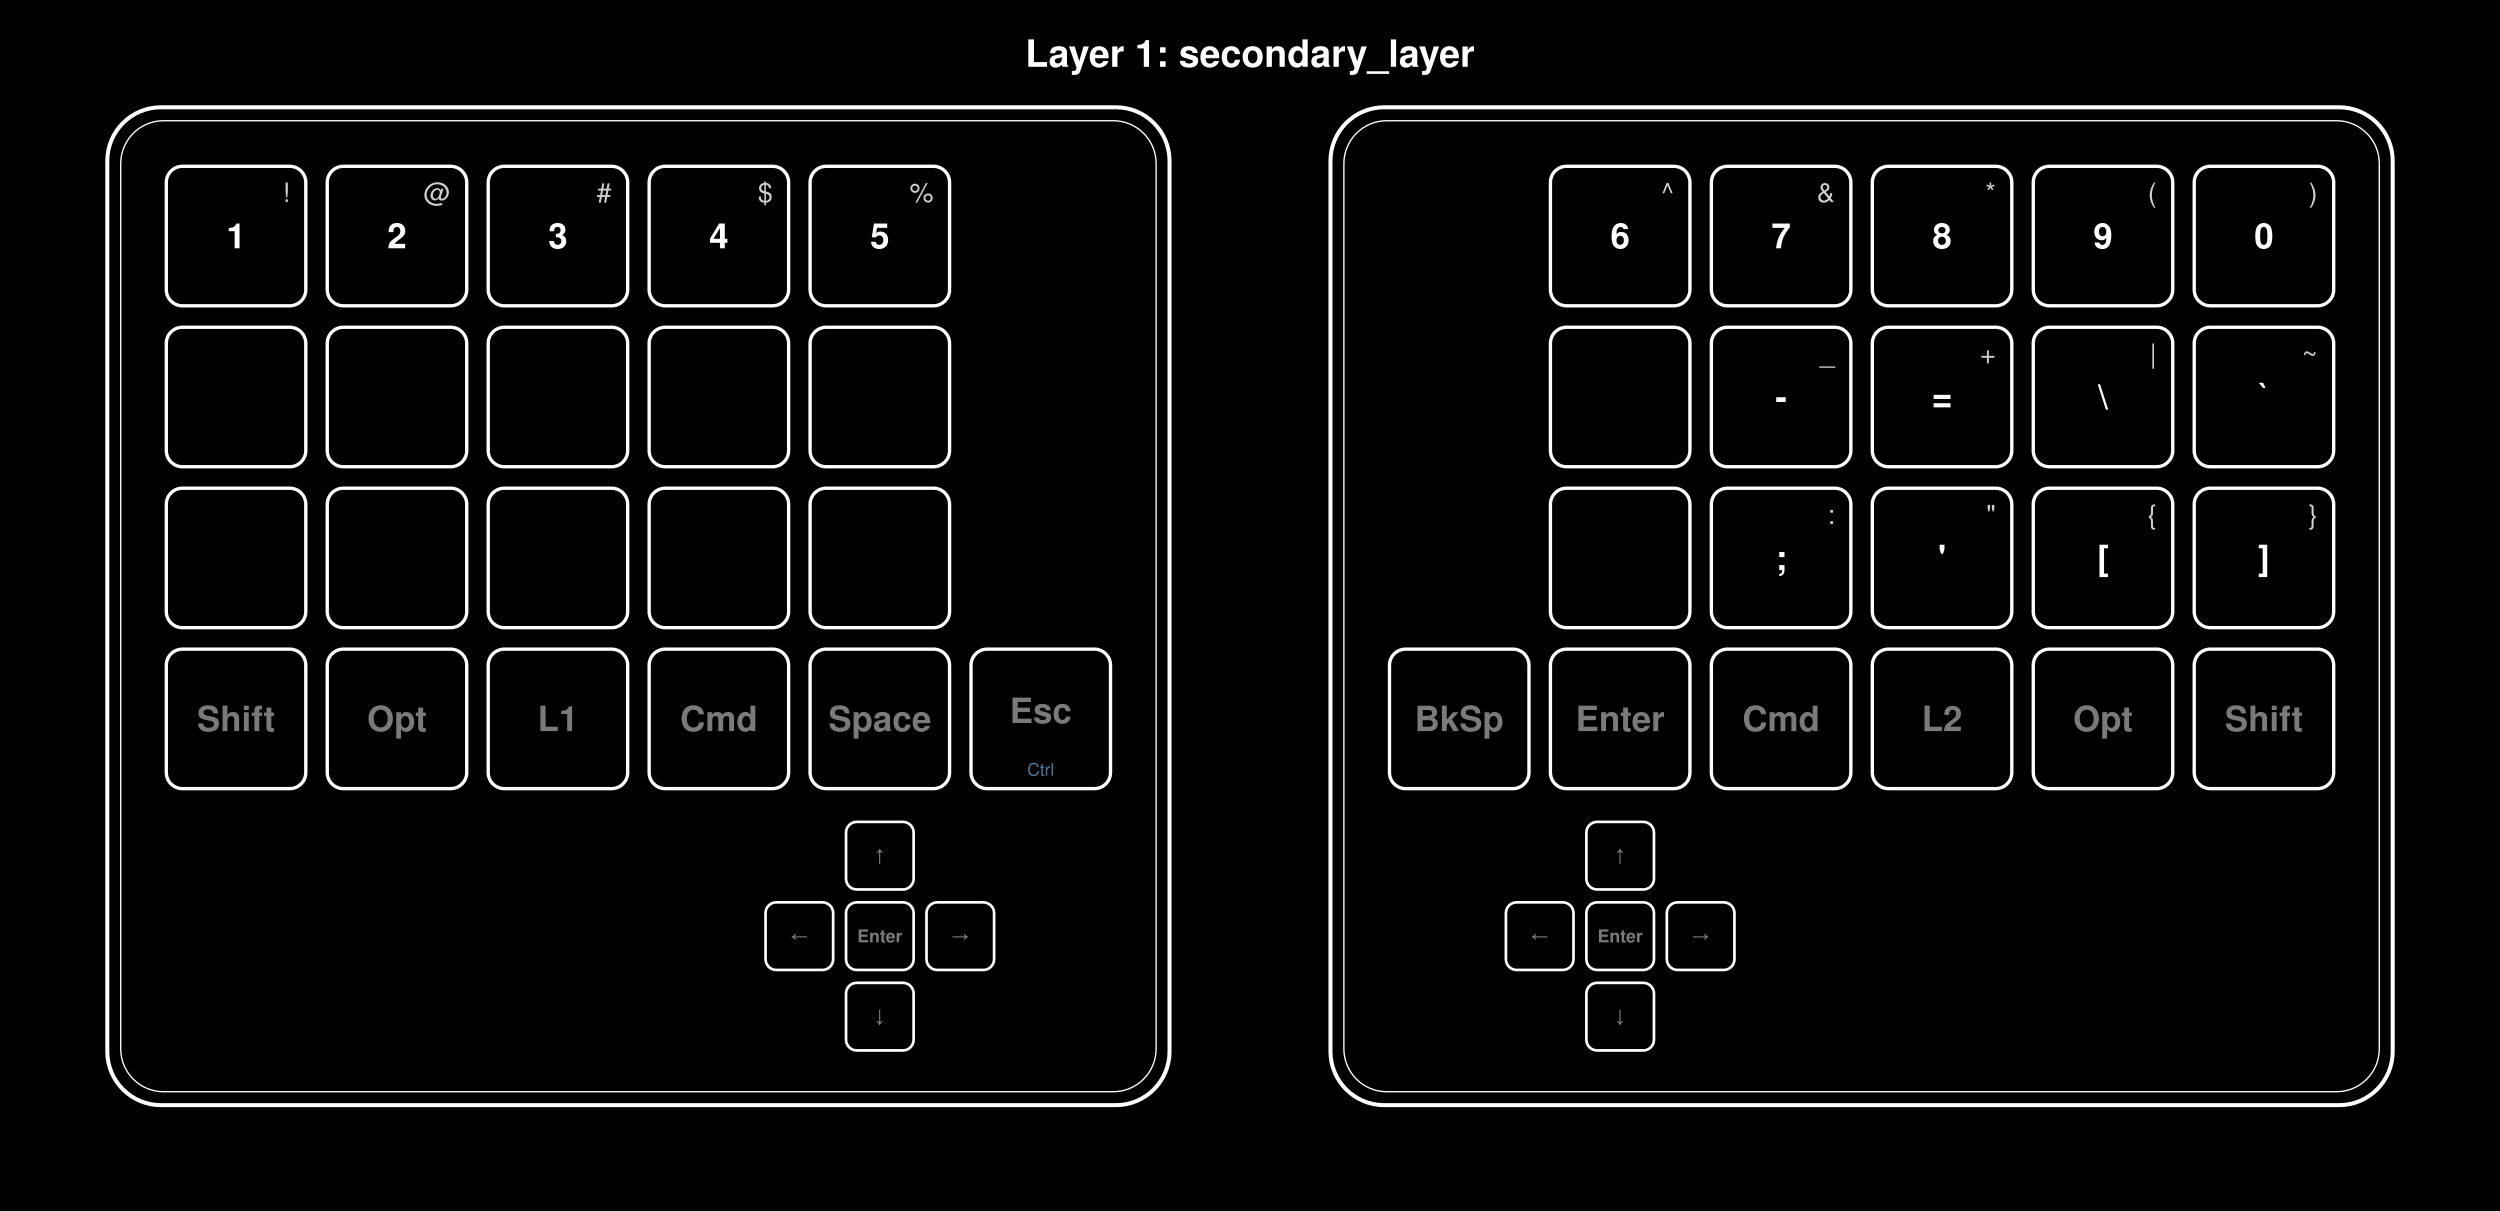
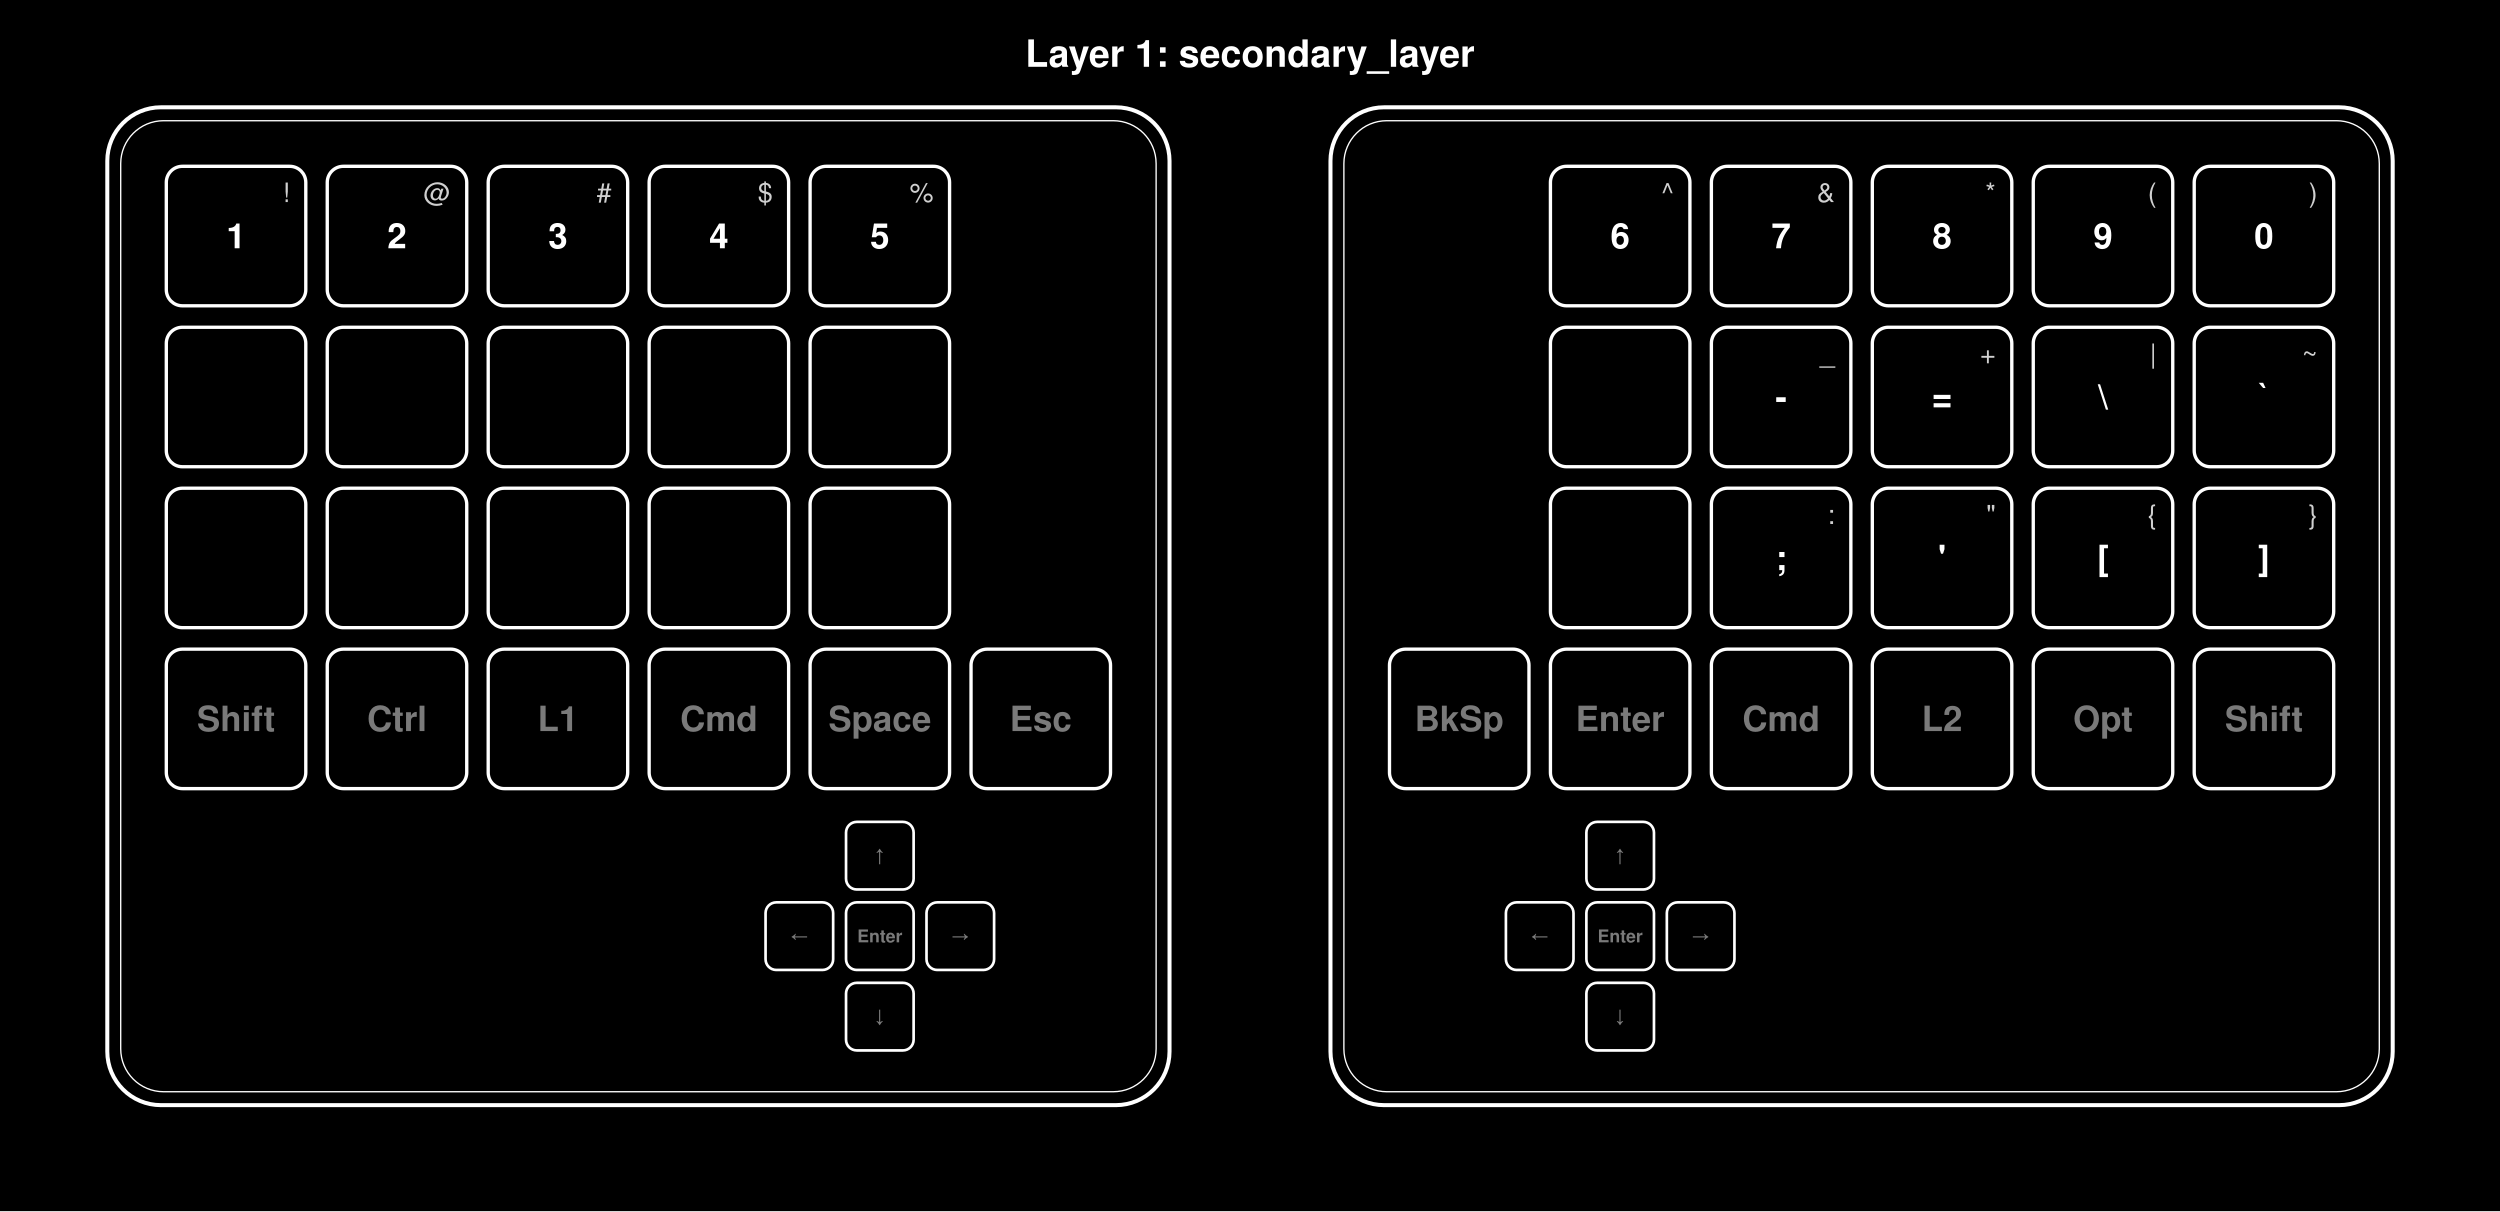
<svg xmlns="http://www.w3.org/2000/svg" width="1864" height="903" viewBox="0 0 1864 903">
  <rect width="1864" height="903" fill="#000000" />
  <g id="body">
    <rect x="80.0" y="80.0" width="792.0" height="744.0" rx="40" fill="none" stroke="#ffffff" stroke-width="3" />
    <rect x="90.0" y="90.0" width="772.0" height="724.0" rx="32" fill="none" stroke="#ffffff" stroke-width="1" />
    <rect x="992.0" y="80.0" width="792.0" height="744.0" rx="40" fill="none" stroke="#ffffff" stroke-width="3" />
    <rect x="1002.0" y="90.0" width="772.0" height="724.0" rx="32" fill="none" stroke="#ffffff" stroke-width="1" />
  </g>
  <g id="keys">
    <rect x="124.0" y="124.0" width="104.0" height="104.0" rx="12" fill="none" stroke="#ffffff" stroke-width="2.5" id="key-0" />
    <rect x="244.0" y="124.0" width="104.0" height="104.0" rx="12" fill="none" stroke="#ffffff" stroke-width="2.5" id="key-1" />
    <rect x="364.0" y="124.0" width="104.0" height="104.0" rx="12" fill="none" stroke="#ffffff" stroke-width="2.5" id="key-2" />
    <rect x="484.0" y="124.0" width="104.0" height="104.0" rx="12" fill="none" stroke="#ffffff" stroke-width="2.5" id="key-3" />
    <rect x="604.0" y="124.0" width="104.0" height="104.0" rx="12" fill="none" stroke="#ffffff" stroke-width="2.5" id="key-4" />
    <rect x="1156.0" y="124.0" width="104.0" height="104.0" rx="12" fill="none" stroke="#ffffff" stroke-width="2.5" id="key-5" />
    <rect x="1276.0" y="124.0" width="104.0" height="104.0" rx="12" fill="none" stroke="#ffffff" stroke-width="2.5" id="key-6" />
    <rect x="1396.0" y="124.0" width="104.0" height="104.0" rx="12" fill="none" stroke="#ffffff" stroke-width="2.5" id="key-7" />
    <rect x="1516.0" y="124.0" width="104.0" height="104.0" rx="12" fill="none" stroke="#ffffff" stroke-width="2.5" id="key-8" />
    <rect x="1636.0" y="124.0" width="104.0" height="104.0" rx="12" fill="none" stroke="#ffffff" stroke-width="2.5" id="key-9" />
    <rect x="124.0" y="244.0" width="104.0" height="104.0" rx="12" fill="none" stroke="#ffffff" stroke-width="2.5" id="key-10" />
    <rect x="244.0" y="244.0" width="104.0" height="104.0" rx="12" fill="none" stroke="#ffffff" stroke-width="2.5" id="key-11" />
    <rect x="364.0" y="244.0" width="104.0" height="104.0" rx="12" fill="none" stroke="#ffffff" stroke-width="2.5" id="key-12" />
    <rect x="484.0" y="244.0" width="104.0" height="104.0" rx="12" fill="none" stroke="#ffffff" stroke-width="2.5" id="key-13" />
    <rect x="604.0" y="244.0" width="104.0" height="104.0" rx="12" fill="none" stroke="#ffffff" stroke-width="2.5" id="key-14" />
    <rect x="1156.0" y="244.0" width="104.0" height="104.0" rx="12" fill="none" stroke="#ffffff" stroke-width="2.5" id="key-15" />
    <rect x="1276.0" y="244.0" width="104.0" height="104.0" rx="12" fill="none" stroke="#ffffff" stroke-width="2.5" id="key-16" />
    <rect x="1396.0" y="244.0" width="104.0" height="104.0" rx="12" fill="none" stroke="#ffffff" stroke-width="2.5" id="key-17" />
    <rect x="1516.0" y="244.0" width="104.0" height="104.0" rx="12" fill="none" stroke="#ffffff" stroke-width="2.5" id="key-18" />
    <rect x="1636.0" y="244.0" width="104.0" height="104.0" rx="12" fill="none" stroke="#ffffff" stroke-width="2.5" id="key-19" />
    <rect x="124.0" y="364.0" width="104.0" height="104.0" rx="12" fill="none" stroke="#ffffff" stroke-width="2.5" id="key-20" />
    <rect x="244.0" y="364.0" width="104.0" height="104.0" rx="12" fill="none" stroke="#ffffff" stroke-width="2.5" id="key-21" />
    <rect x="364.0" y="364.0" width="104.0" height="104.0" rx="12" fill="none" stroke="#ffffff" stroke-width="2.5" id="key-22" />
    <rect x="484.0" y="364.0" width="104.0" height="104.0" rx="12" fill="none" stroke="#ffffff" stroke-width="2.5" id="key-23" />
    <rect x="604.0" y="364.0" width="104.0" height="104.0" rx="12" fill="none" stroke="#ffffff" stroke-width="2.5" id="key-24" />
    <rect x="1156.0" y="364.0" width="104.0" height="104.0" rx="12" fill="none" stroke="#ffffff" stroke-width="2.5" id="key-25" />
    <rect x="1276.0" y="364.0" width="104.0" height="104.0" rx="12" fill="none" stroke="#ffffff" stroke-width="2.5" id="key-26" />
    <rect x="1396.0" y="364.0" width="104.0" height="104.0" rx="12" fill="none" stroke="#ffffff" stroke-width="2.5" id="key-27" />
    <rect x="1516.0" y="364.0" width="104.0" height="104.0" rx="12" fill="none" stroke="#ffffff" stroke-width="2.5" id="key-28" />
    <rect x="1636.0" y="364.0" width="104.0" height="104.0" rx="12" fill="none" stroke="#ffffff" stroke-width="2.5" id="key-29" />
    <rect x="124.0" y="484.0" width="104.0" height="104.0" rx="12" fill="none" stroke="#ffffff" stroke-width="2.5" id="key-30" />
    <rect x="244.0" y="484.0" width="104.0" height="104.0" rx="12" fill="none" stroke="#ffffff" stroke-width="2.5" id="key-31" />
    <rect x="364.0" y="484.0" width="104.0" height="104.0" rx="12" fill="none" stroke="#ffffff" stroke-width="2.5" id="key-32" />
    <rect x="484.0" y="484.0" width="104.0" height="104.0" rx="12" fill="none" stroke="#ffffff" stroke-width="2.5" id="key-33" />
    <rect x="604.0" y="484.0" width="104.0" height="104.0" rx="12" fill="none" stroke="#ffffff" stroke-width="2.5" id="key-34" />
    <rect x="724.0" y="484.0" width="104.0" height="104.0" rx="12" fill="none" stroke="#ffffff" stroke-width="2.5" id="key-35" />
    <rect x="1036.0" y="484.0" width="104.0" height="104.0" rx="12" fill="none" stroke="#ffffff" stroke-width="2.5" id="key-36" />
    <rect x="1156.0" y="484.0" width="104.0" height="104.0" rx="12" fill="none" stroke="#ffffff" stroke-width="2.5" id="key-37" />
    <rect x="1276.0" y="484.0" width="104.0" height="104.0" rx="12" fill="none" stroke="#ffffff" stroke-width="2.5" id="key-38" />
    <rect x="1396.0" y="484.0" width="104.0" height="104.0" rx="12" fill="none" stroke="#ffffff" stroke-width="2.5" id="key-39" />
    <rect x="1516.0" y="484.0" width="104.0" height="104.0" rx="12" fill="none" stroke="#ffffff" stroke-width="2.5" id="key-40" />
    <rect x="1636.0" y="484.0" width="104.0" height="104.0" rx="12" fill="none" stroke="#ffffff" stroke-width="2.5" id="key-41" />
    <rect x="630.8" y="672.8" width="50.4" height="50.4" rx="8" fill="none" stroke="#ffffff" stroke-width="2" id="key-42" />
    <rect x="690.8" y="672.8" width="50.4" height="50.4" rx="8" fill="none" stroke="#ffffff" stroke-width="2" id="key-43" />
    <rect x="630.8" y="732.8" width="50.4" height="50.4" rx="8" fill="none" stroke="#ffffff" stroke-width="2" id="key-44" />
    <rect x="570.8" y="672.8" width="50.4" height="50.4" rx="8" fill="none" stroke="#ffffff" stroke-width="2" id="key-45" />
    <rect x="630.8" y="612.8" width="50.4" height="50.4" rx="8" fill="none" stroke="#ffffff" stroke-width="2" id="key-46" />
    <rect x="1182.8" y="612.8" width="50.4" height="50.4" rx="8" fill="none" stroke="#ffffff" stroke-width="2" id="key-47" />
    <rect x="1122.8" y="672.8" width="50.4" height="50.4" rx="8" fill="none" stroke="#ffffff" stroke-width="2" id="key-48" />
    <rect x="1182.8" y="732.8" width="50.4" height="50.4" rx="8" fill="none" stroke="#ffffff" stroke-width="2" id="key-49" />
    <rect x="1242.8" y="672.8" width="50.4" height="50.4" rx="8" fill="none" stroke="#ffffff" stroke-width="2" id="key-50" />
    <rect x="1182.8" y="672.8" width="50.4" height="50.4" rx="8" fill="none" stroke="#ffffff" stroke-width="2" id="key-51" />
  </g>
  <g id="labels" font-family="Helvetica Neue, Helvetica, Arial, sans-serif">
    <text x="932.0" y="40.0" font-size="28.0" fill="#ffffff" font-weight="bold" text-anchor="middle" dominant-baseline="middle">Layer 1: secondary_layer</text>
    <text x="176.0" y="176.0" font-size="26.0" fill="#ffffff" font-weight="bold" text-anchor="middle" dominant-baseline="middle">1</text>
    <text x="216.0" y="144.0" font-size="20.0" fill="#d0d0d0" font-weight="normal" text-anchor="end" dominant-baseline="middle">!</text>
    <text x="296.0" y="176.0" font-size="26.0" fill="#ffffff" font-weight="bold" text-anchor="middle" dominant-baseline="middle">2</text>
    <text x="336.0" y="144.0" font-size="20.0" fill="#d0d0d0" font-weight="normal" text-anchor="end" dominant-baseline="middle">@</text>
    <text x="416.0" y="176.0" font-size="26.0" fill="#ffffff" font-weight="bold" text-anchor="middle" dominant-baseline="middle">3</text>
    <text x="456.0" y="144.0" font-size="20.0" fill="#d0d0d0" font-weight="normal" text-anchor="end" dominant-baseline="middle">#</text>
    <text x="536.0" y="176.0" font-size="26.0" fill="#ffffff" font-weight="bold" text-anchor="middle" dominant-baseline="middle">4</text>
    <text x="576.0" y="144.0" font-size="20.0" fill="#d0d0d0" font-weight="normal" text-anchor="end" dominant-baseline="middle">$</text>
    <text x="656.0" y="176.0" font-size="26.0" fill="#ffffff" font-weight="bold" text-anchor="middle" dominant-baseline="middle">5</text>
    <text x="696.0" y="144.0" font-size="20.0" fill="#d0d0d0" font-weight="normal" text-anchor="end" dominant-baseline="middle">%</text>
    <text x="1208.0" y="176.0" font-size="26.0" fill="#ffffff" font-weight="bold" text-anchor="middle" dominant-baseline="middle">6</text>
    <text x="1248.0" y="144.0" font-size="20.0" fill="#d0d0d0" font-weight="normal" text-anchor="end" dominant-baseline="middle">^</text>
    <text x="1328.0" y="176.0" font-size="26.0" fill="#ffffff" font-weight="bold" text-anchor="middle" dominant-baseline="middle">7</text>
    <text x="1368.0" y="144.0" font-size="20.0" fill="#d0d0d0" font-weight="normal" text-anchor="end" dominant-baseline="middle">&amp;</text>
    <text x="1448.0" y="176.0" font-size="26.0" fill="#ffffff" font-weight="bold" text-anchor="middle" dominant-baseline="middle">8</text>
    <text x="1488.0" y="144.0" font-size="20.0" fill="#d0d0d0" font-weight="normal" text-anchor="end" dominant-baseline="middle">*</text>
    <text x="1568.0" y="176.0" font-size="26.0" fill="#ffffff" font-weight="bold" text-anchor="middle" dominant-baseline="middle">9</text>
    <text x="1608.0" y="144.0" font-size="20.0" fill="#d0d0d0" font-weight="normal" text-anchor="end" dominant-baseline="middle">(</text>
    <text x="1688.0" y="176.0" font-size="26.0" fill="#ffffff" font-weight="bold" text-anchor="middle" dominant-baseline="middle">0</text>
    <text x="1728.0" y="144.0" font-size="20.0" fill="#d0d0d0" font-weight="normal" text-anchor="end" dominant-baseline="middle">)</text>
    <text x="1328.0" y="296.0" font-size="26.0" fill="#ffffff" font-weight="bold" text-anchor="middle" dominant-baseline="middle">-</text>
    <text x="1368.0" y="264.0" font-size="20.0" fill="#d0d0d0" font-weight="normal" text-anchor="end" dominant-baseline="middle">_</text>
    <text x="1448.0" y="296.0" font-size="26.0" fill="#ffffff" font-weight="bold" text-anchor="middle" dominant-baseline="middle">=</text>
    <text x="1488.0" y="264.0" font-size="20.0" fill="#d0d0d0" font-weight="normal" text-anchor="end" dominant-baseline="middle">+</text>
    <text x="1568.0" y="296.0" font-size="26.0" fill="#ffffff" font-weight="bold" text-anchor="middle" dominant-baseline="middle">\</text>
    <text x="1608.0" y="264.0" font-size="20.0" fill="#d0d0d0" font-weight="normal" text-anchor="end" dominant-baseline="middle">|</text>
    <text x="1688.0" y="296.0" font-size="26.0" fill="#ffffff" font-weight="bold" text-anchor="middle" dominant-baseline="middle">`</text>
    <text x="1728.0" y="264.0" font-size="20.0" fill="#d0d0d0" font-weight="normal" text-anchor="end" dominant-baseline="middle">~</text>
    <text x="1328.0" y="416.0" font-size="26.0" fill="#ffffff" font-weight="bold" text-anchor="middle" dominant-baseline="middle">;</text>
    <text x="1368.0" y="384.0" font-size="20.0" fill="#d0d0d0" font-weight="normal" text-anchor="end" dominant-baseline="middle">:</text>
    <text x="1448.0" y="416.0" font-size="26.0" fill="#ffffff" font-weight="bold" text-anchor="middle" dominant-baseline="middle">'</text>
    <text x="1488.0" y="384.0" font-size="20.0" fill="#d0d0d0" font-weight="normal" text-anchor="end" dominant-baseline="middle">"</text>
    <text x="1568.0" y="416.0" font-size="26.0" fill="#ffffff" font-weight="bold" text-anchor="middle" dominant-baseline="middle">[</text>
    <text x="1608.0" y="384.0" font-size="20.0" fill="#d0d0d0" font-weight="normal" text-anchor="end" dominant-baseline="middle">{</text>
    <text x="1688.0" y="416.0" font-size="26.0" fill="#ffffff" font-weight="bold" text-anchor="middle" dominant-baseline="middle">]</text>
    <text x="1728.0" y="384.0" font-size="20.0" fill="#d0d0d0" font-weight="normal" text-anchor="end" dominant-baseline="middle">}</text>
    <text x="176.0" y="536.0" font-size="26.0" fill="#7a7a7a" font-weight="bold" text-anchor="middle" dominant-baseline="middle">Shift</text>
-     <text x="296.0" y="536.0" font-size="26.0" fill="#7a7a7a" font-weight="bold" text-anchor="middle" dominant-baseline="middle">Opt</text>
+     <text x="296.0" y="536.0" font-size="26.0" fill="#7a7a7a" font-weight="bold" text-anchor="middle" dominant-baseline="middle">Ctrl</text>
    <text x="416.0" y="536.0" font-size="26.0" fill="#7a7a7a" font-weight="bold" text-anchor="middle" dominant-baseline="middle">L1</text>
    <text x="536.0" y="536.0" font-size="26.0" fill="#7a7a7a" font-weight="bold" text-anchor="middle" dominant-baseline="middle">Cmd</text>
    <text x="656.0" y="536.0" font-size="26.0" fill="#7a7a7a" font-weight="bold" text-anchor="middle" dominant-baseline="middle">Space</text>
-     <text x="776.0" y="530.0" font-size="26.0" fill="#7a7a7a" font-weight="bold" text-anchor="middle" dominant-baseline="middle">Esc</text>
-     <text x="776.0" y="574.0" font-size="13.0" fill="#4f7a94" font-weight="normal" text-anchor="middle" dominant-baseline="middle">Ctrl</text>
+     <text x="776.0" y="536.0" font-size="26.0" fill="#7a7a7a" font-weight="bold" text-anchor="middle" dominant-baseline="middle">Esc</text>
    <text x="1088.0" y="536.0" font-size="26.0" fill="#7a7a7a" font-weight="bold" text-anchor="middle" dominant-baseline="middle">BkSp</text>
    <text x="1208.0" y="536.0" font-size="26.0" fill="#7a7a7a" font-weight="bold" text-anchor="middle" dominant-baseline="middle">Enter</text>
    <text x="1328.0" y="536.0" font-size="26.0" fill="#7a7a7a" font-weight="bold" text-anchor="middle" dominant-baseline="middle">Cmd</text>
    <text x="1448.0" y="536.0" font-size="26.0" fill="#7a7a7a" font-weight="bold" text-anchor="middle" dominant-baseline="middle">L2</text>
    <text x="1568.0" y="536.0" font-size="26.0" fill="#7a7a7a" font-weight="bold" text-anchor="middle" dominant-baseline="middle">Opt</text>
    <text x="1688.0" y="536.0" font-size="26.0" fill="#7a7a7a" font-weight="bold" text-anchor="middle" dominant-baseline="middle">Shift</text>
    <text x="656.0" y="698.0" font-size="13.2" fill="#7a7a7a" font-weight="bold" text-anchor="middle" dominant-baseline="middle">Enter</text>
    <text x="716.0" y="698.0" font-size="14.0" fill="#7a7a7a" font-weight="bold" text-anchor="middle" dominant-baseline="middle">→</text>
    <text x="656.0" y="758.0" font-size="14.0" fill="#7a7a7a" font-weight="bold" text-anchor="middle" dominant-baseline="middle">↓</text>
    <text x="596.0" y="698.0" font-size="14.0" fill="#7a7a7a" font-weight="bold" text-anchor="middle" dominant-baseline="middle">←</text>
    <text x="656.0" y="638.0" font-size="14.0" fill="#7a7a7a" font-weight="bold" text-anchor="middle" dominant-baseline="middle">↑</text>
    <text x="1208.0" y="638.0" font-size="14.0" fill="#7a7a7a" font-weight="bold" text-anchor="middle" dominant-baseline="middle">↑</text>
    <text x="1148.0" y="698.0" font-size="14.0" fill="#7a7a7a" font-weight="bold" text-anchor="middle" dominant-baseline="middle">←</text>
    <text x="1208.0" y="758.0" font-size="14.0" fill="#7a7a7a" font-weight="bold" text-anchor="middle" dominant-baseline="middle">↓</text>
    <text x="1268.0" y="698.0" font-size="14.0" fill="#7a7a7a" font-weight="bold" text-anchor="middle" dominant-baseline="middle">→</text>
    <text x="1208.0" y="698.0" font-size="13.2" fill="#7a7a7a" font-weight="bold" text-anchor="middle" dominant-baseline="middle">Enter</text>
  </g>
</svg>
